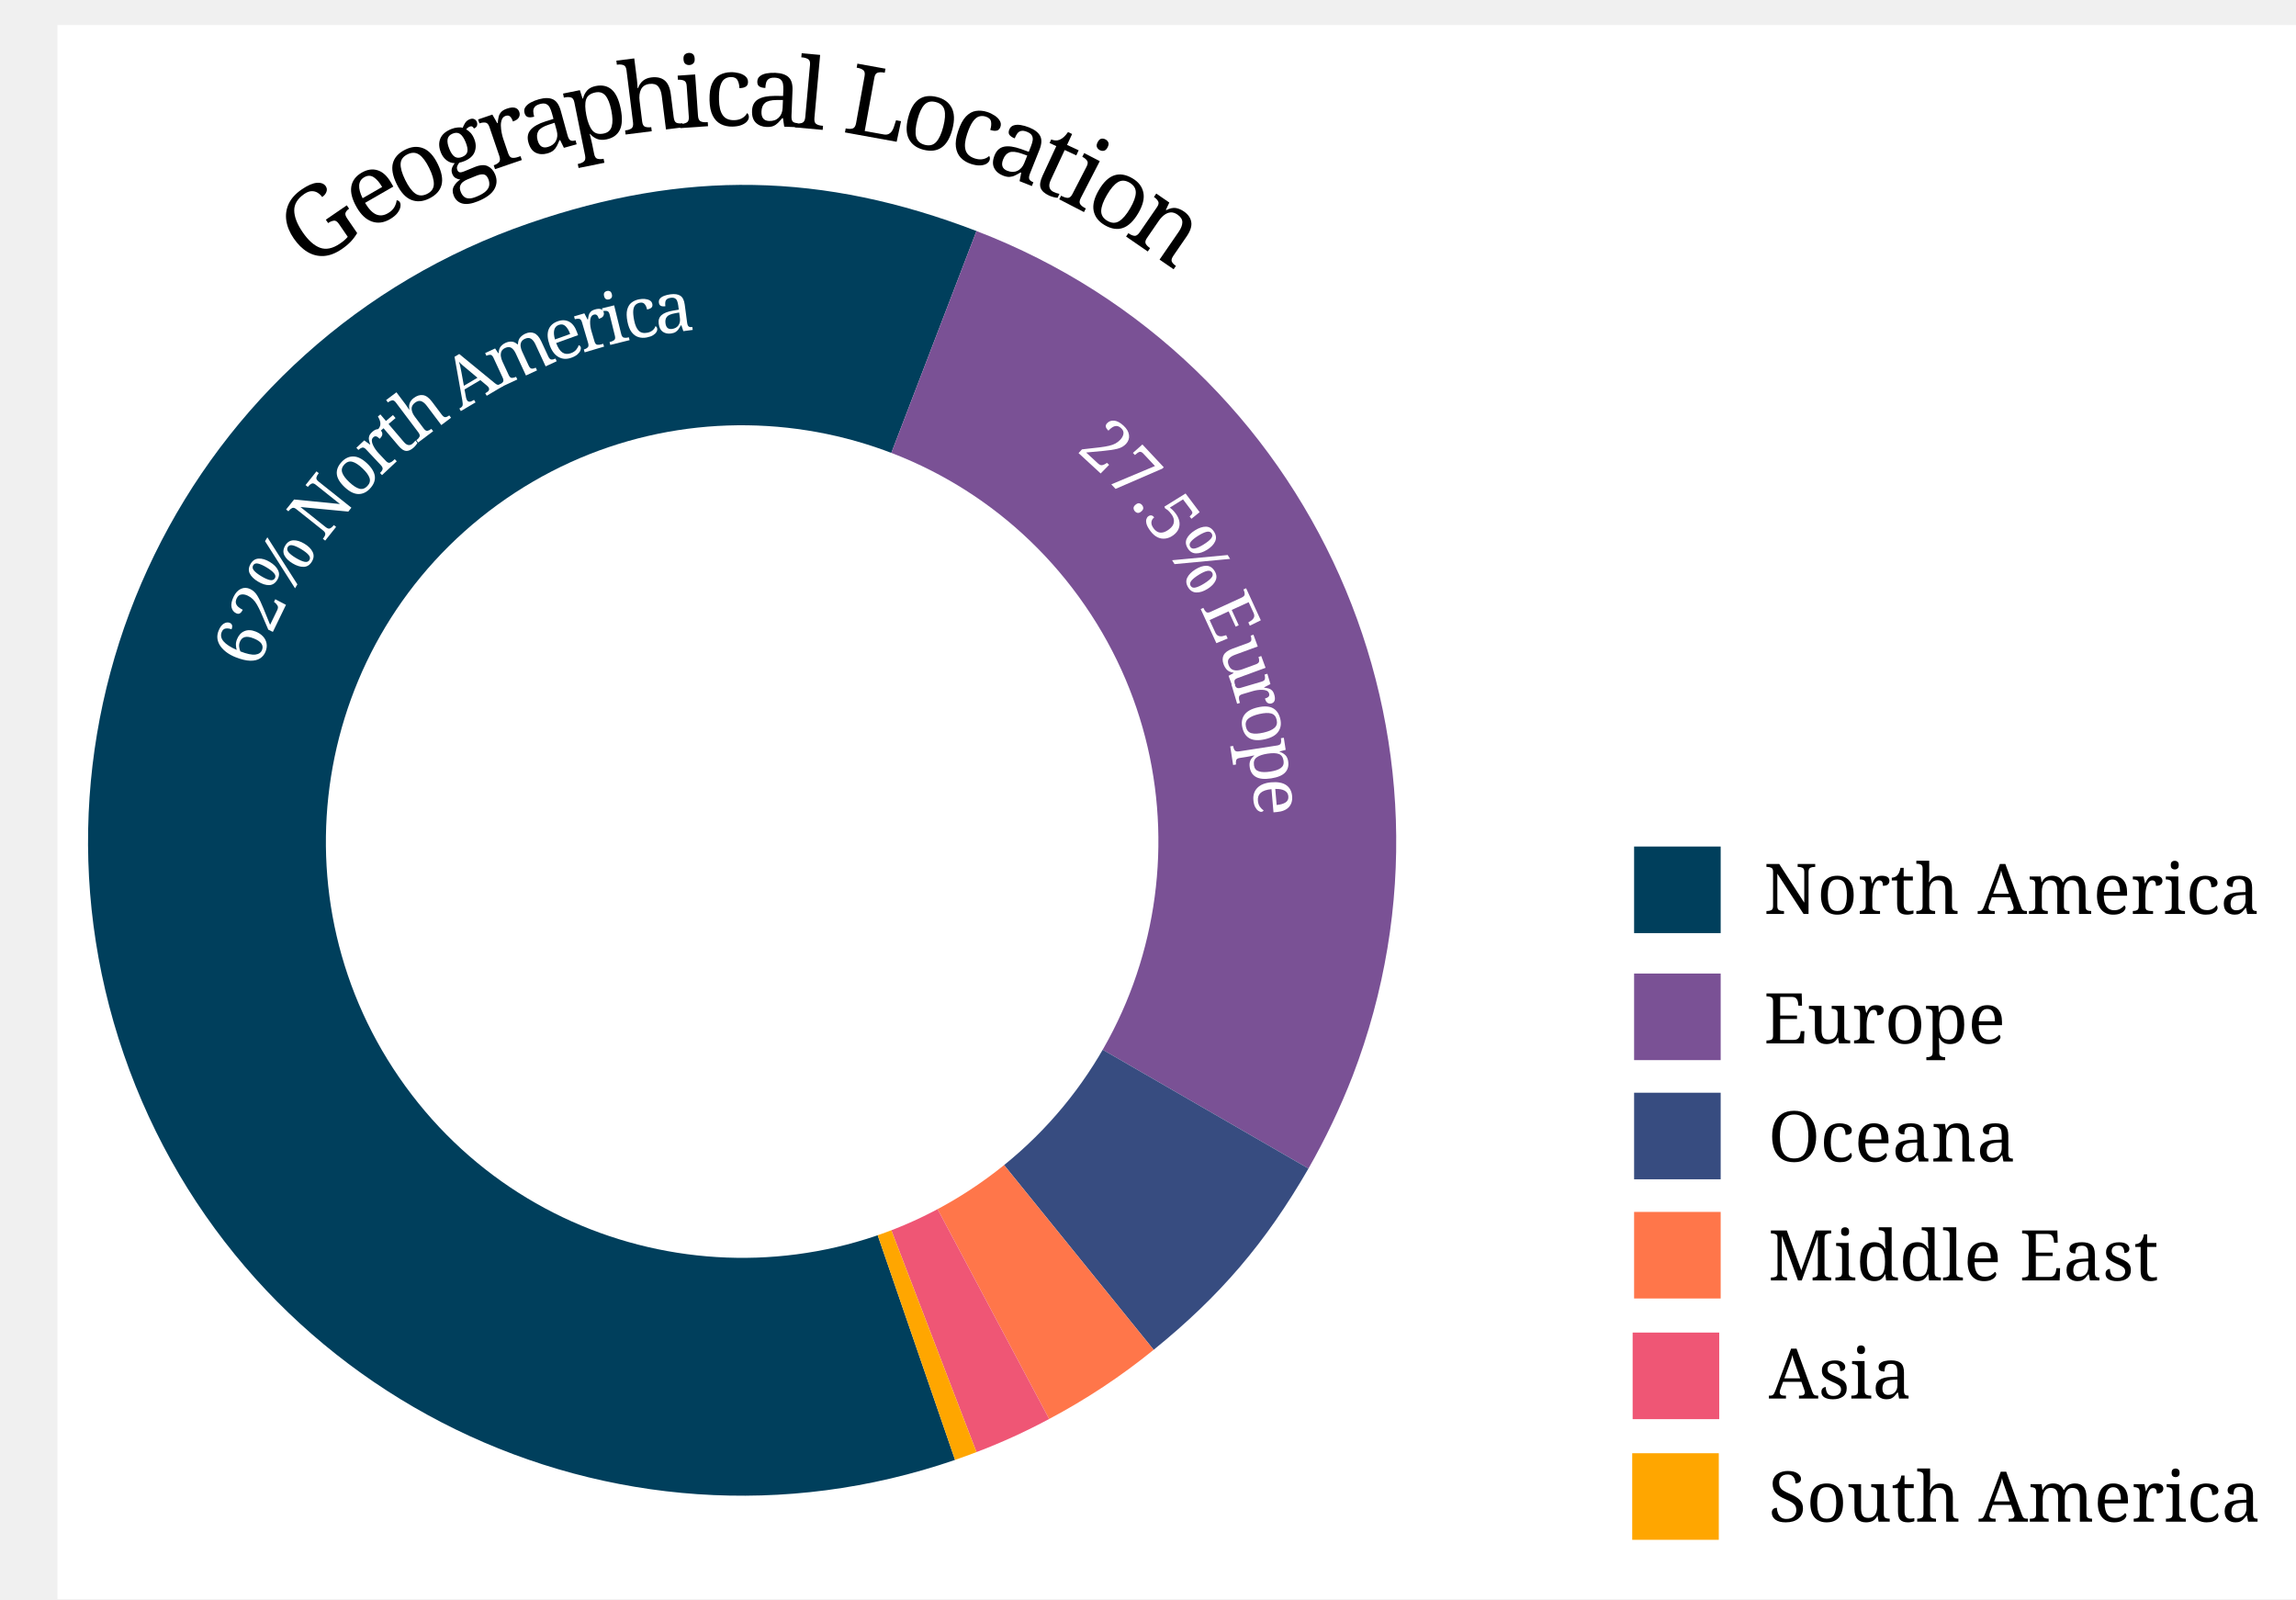
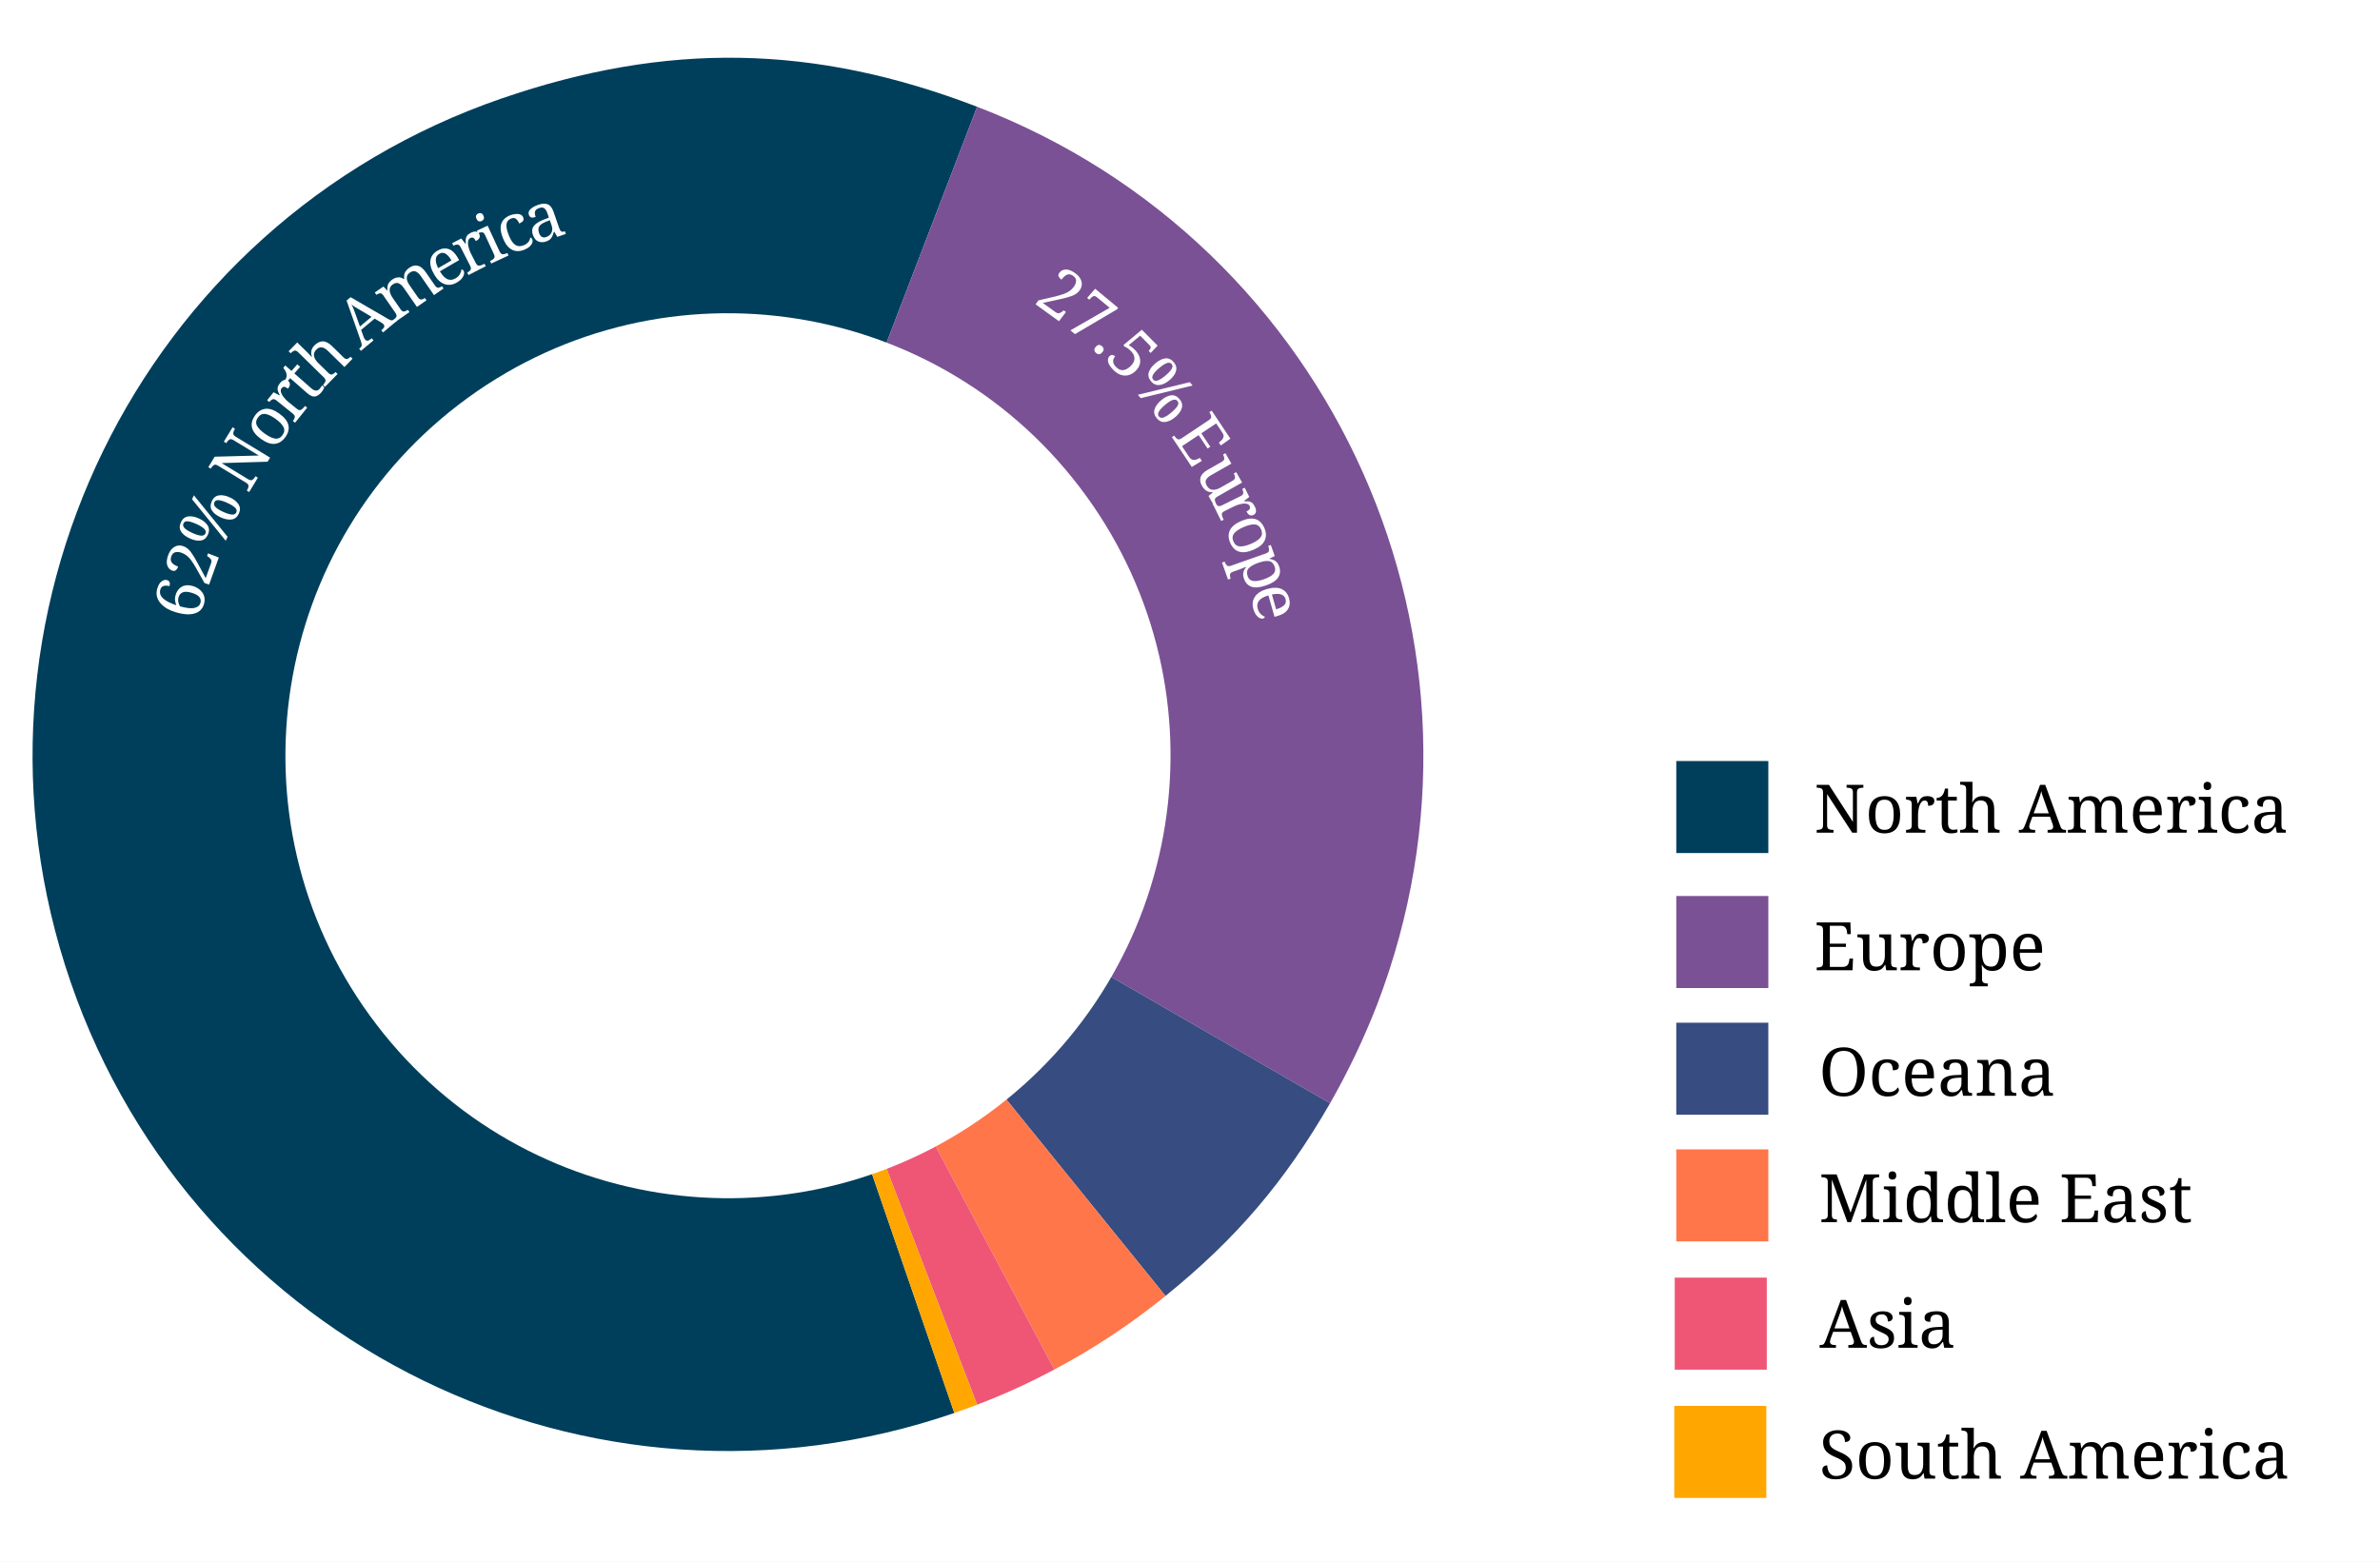
- <svg xmlns="http://www.w3.org/2000/svg" viewBox="0 0 656.418 457.163">
+ <svg xmlns="http://www.w3.org/2000/svg" viewBox="0 0 640 420">
  <defs>
-     <style>.cls-1{fill:none;}.cls-18,.cls-2{fill:#fff;}.cls-3{clip-path:url(#clip-path);}.cls-12,.cls-4{fill:#003f5c;}.cls-4,.cls-5,.cls-6,.cls-7,.cls-8,.cls-9{fill-rule:evenodd;}.cls-13,.cls-5{fill:#7a5195;}.cls-14,.cls-6{fill:#374c80;}.cls-15,.cls-7{fill:#ff764a;}.cls-16,.cls-8{fill:#ef5675;}.cls-17,.cls-9{fill:#ffa600;}.cls-10{font-size:28px;}.cls-10,.cls-11,.cls-18{font-family:Georgia;}.cls-11,.cls-18{font-size:20px;}</style>
+     <style>.cls-1{fill:none;}.cls-17,.cls-18,.cls-2{fill:#fff;}.cls-3{clip-path:url(#clip-path);}.cls-11,.cls-4{fill:#003f5c;}.cls-4,.cls-5,.cls-6,.cls-7,.cls-8,.cls-9{fill-rule:evenodd;}.cls-12,.cls-5{fill:#7a5195;}.cls-13,.cls-6{fill:#374c80;}.cls-14,.cls-7{fill:#ff764a;}.cls-15,.cls-8{fill:#ef5675;}.cls-16,.cls-9{fill:#ffa600;}.cls-10,.cls-18{font-size:18px;}.cls-10,.cls-17,.cls-18{font-family:Georgia;}.cls-17{font-size:20px;}</style>
    <clipPath id="clip-path">
-       <path class="cls-1" d="M55.227,354.608c62.977,86.681,184.299,105.896,270.98,42.919s105.896-184.299,42.919-270.98S184.827,20.651,98.146,83.629-7.75,267.928,55.227,354.608ZM308.45,170.631A119,119,0,1,1,142.23,144.305,119,119,0,0,1,308.45,170.631Z" />
+       <path class="cls-1" d="M38.809,317.283c62.977,86.681,184.299,105.896,270.98,42.919s105.896-184.299,42.919-270.98S168.409-16.674,81.728,46.303-24.168,230.602,38.809,317.283ZM292.032,133.306A119,119,0,1,1,125.812,106.98,119,119,0,0,1,292.032,133.306Z" />
    </clipPath>
  </defs>
  <g id="Layer_2" data-name="Layer 2">
    <g id="Geographical_Location" data-name="Geographical Location">
      <g id="background">
-         <rect class="cls-2" x="16.418" y="7.163" width="640" height="450" />
+         <rect class="cls-2" width="640" height="420" />
      </g>
      <g id="Chart">
        <g class="cls-3">
-           <path class="cls-4" d="M212.175,240.575,273.041,417.344C175.415,450.959,69.022,399.068,35.407,301.442S53.682,97.423,151.309,63.807c44.42-15.295,84.005-14.604,127.864,2.232Z" />
-           <path class="cls-5" d="M212.175,240.575,279.173,66.039c96.394,37.002,144.54,145.141,107.538,241.535a199.218,199.218,0,0,1-12.63,26.479Z" />
-           <path class="cls-6" d="M212.175,240.575l161.907,93.477c-12.235,21.192-25.236,36.413-44.253,51.813Z" />
-           <path class="cls-7" d="M212.175,240.575l117.654,145.29a183.74,183.74,0,0,1-29.884,19.78Z" />
-           <path class="cls-8" d="M212.175,240.575l87.77,165.07a174.558,174.558,0,0,1-20.771,9.466Z" />
-           <path class="cls-9" d="M212.175,240.575,279.173,415.112c-1.831.703-4.277,1.593-6.132,2.232Z" />
+           <path class="cls-4" d="M195.757,203.25,256.623,380.018C158.997,413.634,52.604,361.743,18.989,264.116S37.264,60.097,134.891,26.482c44.42-15.295,84.005-14.604,127.864,2.232Z" />
+           <path class="cls-5" d="M195.757,203.25,262.755,28.714c96.394,37.002,144.54,145.141,107.538,241.535a199.216,199.216,0,0,1-12.63,26.479Z" />
+           <path class="cls-6" d="M195.757,203.25l161.907,93.477C345.428,317.919,332.428,333.14,313.411,348.54Z" />
+           <path class="cls-7" d="M195.757,203.25,313.411,348.54a183.741,183.741,0,0,1-29.884,19.78Z" />
+           <path class="cls-8" d="M195.757,203.25l87.769,165.07a174.573,174.573,0,0,1-20.771,9.466Z" />
+           <path class="cls-9" d="M195.757,203.25l66.998,174.536c-1.831.703-4.277,1.593-6.132,2.232Z" />
        </g>
      </g>
-       <g id="Headline">
-         <text id="Headline-2" data-name="Headline" class="cls-10" transform="matrix(0.8251, -0.565, 0.565, 0.8251, 88.3125, 77.3086)">G</text>
-         <text class="cls-10" transform="translate(104.3327 66.4545) rotate(-29.9348)">e</text>
-         <text class="cls-10" transform="translate(115.3413 60.054) rotate(-26.1436)">o</text>
-         <text class="cls-10" transform="matrix(0.9256, -0.3786, 0.3786, 0.9256, 128.1392, 53.7562)">g</text>
-         <text class="cls-10" transform="translate(140.6576 48.6571) rotate(-18.8294)">r</text>
-         <text class="cls-10" transform="translate(150.824 45.1261) rotate(-15.421)">a</text>
-         <text class="cls-10" transform="translate(163.5948 41.5383) rotate(-11.4186)">p</text>
-         <text class="cls-10" transform="matrix(0.9922, -0.1244, 0.1244, 0.9922, 178.3665, 38.5152)">h</text>
-         <text class="cls-10" transform="translate(193.85 36.6688) rotate(-3.9314)">i</text>
-         <text class="cls-10" transform="matrix(0.9998, -0.021, 0.021, 0.9998, 201.4624, 36.0783)">c</text>
-         <text class="cls-10" transform="matrix(0.9992, 0.0398, -0.0398, 0.9992, 213.4346, 35.7842)">a</text>
-         <text class="cls-10" transform="translate(226.9189 36.3818) rotate(5.1781)">l</text>
-         <text class="cls-10" transform="translate(234.4786 37.0702) rotate(7.1213)"> </text>
-         <text class="cls-10" transform="translate(240.5274 37.6682) rotate(10.2464)">L</text>
-         <text class="cls-10" transform="matrix(0.9682, 0.2503, -0.2503, 0.9682, 256.2673, 40.5128)">o</text>
-         <text class="cls-10" transform="translate(270.1186 44.1069) rotate(18.1969)">c</text>
-         <text class="cls-10" transform="matrix(0.9287, 0.3707, -0.3707, 0.9287, 281.4798, 47.7928)">a</text>
-         <text class="cls-10" transform="translate(293.9369 52.812) rotate(24.9176)">t</text>
-         <text class="cls-10" transform="translate(302.2653 56.6867) rotate(27.2932)">i</text>
-         <text class="cls-10" transform="matrix(0.8628, 0.5056, -0.5056, 0.8628, 309.0156, 60.0463)">o</text>
-         <text class="cls-10" transform="translate(321.2973 67.1761) rotate(34.5445)">n</text>
-         <text />
-       </g>
      <g id="Legend">
-         <text class="cls-11" transform="translate(505.6013 434.9959)">South America</text>
-         <text class="cls-11" transform="translate(505.7249 399.809)">Asia</text>
-         <text class="cls-11" transform="translate(505.5279 366.0372)">Middle East</text>
-         <text class="cls-11" transform="translate(505.5279 332.0373)">Oceana</text>
-         <text class="cls-11" transform="translate(504.256 298.2718)">Europe</text>
-         <text class="cls-11" transform="translate(504.256 261.2718)">North America</text>
-         <rect id="Swatch_1" data-name="Swatch 1" class="cls-12" x="467.185" y="242" width="24.751" height="24.751" transform="translate(733.9358 -225.1854) rotate(90)" />
-         <rect id="Swatch_2" data-name="Swatch 2" class="cls-13" x="467.185" y="278.306" width="24.751" height="24.751" transform="translate(770.2419 -188.8793) rotate(90)" />
-         <rect id="Swatch_3" data-name="Swatch 3" class="cls-14" x="467.185" y="312.377" width="24.751" height="24.751" transform="translate(804.3134 -154.8078) rotate(90)" />
-         <rect id="Swatch_4" data-name="Swatch 4" class="cls-15" x="467.185" y="346.449" width="24.751" height="24.751" transform="translate(838.3848 -120.7364) rotate(90)" />
-         <rect id="Swatch_5" data-name="Swatch 5" class="cls-16" x="466.769" y="380.942" width="24.751" height="24.751" transform="translate(872.4618 -85.8274) rotate(90)" />
-         <rect id="Swatch_6" data-name="Swatch 6" class="cls-17" x="466.646" y="415.435" width="24.751" height="24.751" transform="translate(906.831 -51.2108) rotate(90)" />
+         <text class="cls-10" transform="translate(489.1833 397.6705)">South America</text>
+         <text class="cls-10" transform="translate(489.307 362.4836)">Asia</text>
+         <text class="cls-10" transform="translate(489.11 328.7118)">Middle East</text>
+         <text class="cls-10" transform="translate(489.11 294.7118)">Oceana</text>
+         <text class="cls-10" transform="translate(487.838 260.9464)">Europe</text>
+         <text class="cls-10" transform="translate(487.838 223.9464)">North America</text>
+         <rect id="Swatch_1" data-name="Swatch 1" class="cls-11" x="450.767" y="204.674" width="24.751" height="24.751" transform="translate(680.1925 -246.0928) rotate(90)" />
+         <rect id="Swatch_2" data-name="Swatch 2" class="cls-12" x="450.767" y="240.981" width="24.751" height="24.751" transform="translate(716.4985 -209.7868) rotate(90)" />
+         <rect id="Swatch_3" data-name="Swatch 3" class="cls-13" x="450.767" y="275.052" width="24.751" height="24.751" transform="translate(750.57 -175.7153) rotate(90)" />
+         <rect id="Swatch_4" data-name="Swatch 4" class="cls-14" x="450.767" y="309.123" width="24.751" height="24.751" transform="translate(784.6415 -141.6438) rotate(90)" />
+         <rect id="Swatch_5" data-name="Swatch 5" class="cls-15" x="450.351" y="343.616" width="24.751" height="24.751" transform="translate(818.7184 -106.7349) rotate(90)" />
+         <rect id="Swatch_6" data-name="Swatch 6" class="cls-16" x="450.228" y="378.109" width="24.751" height="24.751" transform="translate(853.0876 -72.1183) rotate(90)" />
      </g>
      <g id="Inner_Labels" data-name="Inner Labels">
-         <text class="cls-18" transform="translate(56.7602 219.2269) rotate(96.8721)"> </text>
-         <text class="cls-18" transform="matrix(-0.0881, 0.9961, -0.9961, -0.0881, 56.1659, 224.1888)"> </text>
-         <text class="cls-18" transform="translate(55.7309 229.1336) rotate(93.2532)"> </text>
-         <text class="cls-18" transform="matrix(-0.0255, 0.9997, -0.9997, -0.0255, 55.4516, 234.0907)"> </text>
-         <text class="cls-18" transform="matrix(0.0162, 0.9999, -0.9999, 0.0162, 55.3026, 239.1991)"> </text>
-         <text class="cls-18" transform="translate(55.3564 244.0077) rotate(87.9026)"> </text>
-         <text class="cls-18" transform="translate(55.5409 248.9881) rotate(86.1014)"> </text>
-         <text class="cls-18" transform="translate(55.8798 253.9305) rotate(84.3028)"> </text>
-         <text class="cls-18" transform="matrix(0.1308, 0.9914, -0.9914, 0.1308, 56.3778, 258.8905)"> </text>
-         <text class="cls-18" transform="matrix(0.1623, 0.9867, -0.9867, 0.1623, 57.0326, 263.8387)"> </text>
-         <text class="cls-18" transform="translate(57.8402 268.7371) rotate(78.8392)"> </text>
-         <text class="cls-18" transform="translate(58.8114 273.6434) rotate(77.0017)"> </text>
-         <text class="cls-18" transform="matrix(0.256, 0.9667, -0.9667, 0.256, 59.9345, 278.495)"> </text>
-         <text class="cls-18" transform="matrix(0.2866, 0.958, -0.958, 0.2866, 61.2055, 283.2899)"> </text>
-         <text class="cls-18" transform="translate(62.642 288.0789) rotate(71.5036)"> </text>
-         <text class="cls-18" transform="translate(64.2152 292.7772) rotate(69.6802)"> </text>
-         <text class="cls-18" transform="translate(65.9535 297.4627) rotate(67.8422)"> </text>
-         <text class="cls-18" transform="matrix(0.4064, 0.9137, -0.9137, 0.4064, 67.8246, 302.0516)"> </text>
-         <text class="cls-18" transform="matrix(0.4355, 0.9002, -0.9002, 0.4355, 69.8598, 306.62)"> </text>
-         <text class="cls-18" transform="translate(72.0214 311.0838) rotate(62.3672)"> </text>
-         <text class="cls-18" transform="matrix(0.4917, 0.8707, -0.8707, 0.4917, 74.3329, 315.495)"> </text>
-         <text class="cls-18" transform="translate(76.7792 319.8221) rotate(58.7275)"> </text>
-         <text class="cls-18" transform="translate(79.3734 324.0877) rotate(56.9045)"> </text>
-         <text class="cls-18" transform="translate(82.0819 328.2391) rotate(55.0977)"> </text>
-         <text class="cls-18" transform="matrix(0.5979, 0.8016, -0.8016, 0.5979, 84.933, 332.3211)"> </text>
-         <text class="cls-18" transform="translate(87.9101 336.3084) rotate(51.4732)"> </text>
-         <text class="cls-18" transform="matrix(0.6472, 0.7623, -0.7623, 0.6472, 91.0087, 340.1971)"> </text>
-         <text class="cls-18" transform="matrix(0.6709, 0.7415, -0.7415, 0.6709, 94.227, 343.9852)"> </text>
-         <text class="cls-18" transform="matrix(0.6939, 0.72, -0.72, 0.6939, 97.5624, 347.6668)"> </text>
-         <text class="cls-18" transform="translate(101.0316 351.2635) rotate(44.242)"> </text>
-         <text class="cls-18" transform="translate(104.5927 354.7274) rotate(42.4379)"> </text>
-         <text class="cls-18" transform="translate(108.2621 358.0789) rotate(40.6333)"> </text>
-         <text class="cls-18" transform="translate(112.0365 361.3153) rotate(38.8257)"> </text>
-         <text class="cls-18" transform="translate(115.914 364.4325) rotate(37.0163)"> </text>
-         <text class="cls-18" transform="translate(119.8915 367.4295) rotate(35.2032)"> </text>
-         <text class="cls-18" transform="translate(92.8661 326.2274) rotate(-124.7843)"> </text>
-         <text class="cls-18" transform="matrix(-0.5448, -0.8386, 0.8386, -0.5448, 90.2616, 322.4852)"> </text>
-         <text class="cls-18" transform="matrix(-0.5185, -0.8551, 0.8551, -0.5185, 87.7719, 318.66)"> </text>
-         <text class="cls-18" transform="translate(85.3988 314.7537) rotate(-119.4446)"> </text>
-         <text class="cls-18" transform="translate(83.1581 310.7928) rotate(-117.6653)"> </text>
-         <text class="cls-18" transform="translate(81.0375 306.7577) rotate(-115.8798)"> </text>
-         <text class="cls-18" transform="matrix(-0.4081, -0.9129, 0.9129, -0.4081, 79.0395, 302.6493)"> </text>
-         <text class="cls-18" transform="matrix(-0.3795, -0.9252, 0.9252, -0.3795, 77.1781, 298.494)"> </text>
-         <text class="cls-18" transform="matrix(-0.3503, -0.9366, 0.9366, -0.3503, 75.4418, 294.2733)"> </text>
-         <text class="cls-18" transform="translate(73.8349 289.9852) rotate(-108.7069)"> </text>
-         <text class="cls-18" transform="translate(72.3666 285.6629) rotate(-106.9109)"> </text>
-         <text class="cls-18" transform="matrix(-0.2608, -0.9654, 0.9654, -0.2608, 71.0375, 281.3075)"> </text>
-         <text class="cls-18" transform="matrix(-0.2304, -0.9731, 0.9731, -0.2304, 69.8412, 276.8963)"> </text>
-         <text class="cls-18" transform="translate(68.7865 272.4559) rotate(-101.5308)"> </text>
-         <text class="cls-18" transform="translate(67.8715 267.993) rotate(-99.7454)"> </text>
-         <text class="cls-18" transform="matrix(-0.1386, -0.9903, 0.9903, -0.1386, 67.0971, 263.5077)"> </text>
-         <text class="cls-18" transform="matrix(-0.1077, -0.9942, 0.9942, -0.1077, 66.4589, 258.9774)"> </text>
-         <text class="cls-18" transform="translate(65.9623 254.4325) rotate(-94.4075)"> </text>
-         <text class="cls-18" transform="matrix(-0.0463, -0.9989, 0.9989, -0.0463, 65.6098, 249.9022)"> </text>
-         <text class="cls-18" transform="translate(65.3949 245.3299) rotate(-90.9286)"> </text>
-         <text class="cls-18" transform="matrix(0.0162, -0.9999, 0.9999, 0.0162, 65.3149, 240.7718)"> </text>
-         <text class="cls-18" transform="translate(65.3822 236.1908) rotate(-87.3926)"> </text>
-         <text class="cls-18" transform="matrix(0.0763, -0.9971, 0.9971, 0.0763, 65.5868, 231.6219)"> </text>
-         <text class="cls-18" transform="matrix(0.1069, -0.9943, 0.9943, 0.1069, 65.9286, 227.0902)"> </text>
-         <text class="cls-18" transform="matrix(0.1378, -0.9905, 0.9905, 0.1378, 66.4145, 222.5394)"> </text>
-         <text class="cls-18" transform="translate(67.0375 218.0311) rotate(-80.2993)"> </text>
-         <text class="cls-18" transform="translate(67.8056 213.5111) rotate(-78.5026)"> </text>
-         <text class="cls-18" transform="translate(68.7055 209.0667) rotate(-76.7218)"> </text>
-         <text class="cls-18" transform="matrix(0.2601, -0.9656, 0.9656, 0.2601, 69.7519, 204.6151)"> </text>
-         <text class="cls-18" transform="translate(70.932 200.2171) rotate(-73.1336)"> </text>
-         <text class="cls-18" transform="translate(72.2533 195.847) rotate(-71.3375)"> </text>
-         <text class="cls-18" transform="translate(73.5678 191.6566) rotate(-68.3476)">6</text>
-         <text class="cls-18" transform="matrix(0.4358, -0.9, 0.9, 0.4358, 77.4823, 181.7362)">2</text>
-         <text class="cls-18" transform="matrix(0.5141, -0.8577, 0.8577, 0.5141, 81.933, 172.2098)">%</text>
-         <text class="cls-18" transform="translate(90.1903 158.7767) rotate(-55.1621)"> </text>
-         <text class="cls-18" transform="translate(92.4897 155.1454) rotate(-51.4525)">N</text>
-         <text class="cls-18" transform="matrix(0.6864, -0.7272, 0.7272, 0.6864, 101.6723, 143.7279)">o</text>
-         <text class="cls-18" transform="translate(108.7397 136.2747) rotate(-43.1748)">r</text>
-         <text class="cls-18" transform="translate(114.4159 130.9569) rotate(-40.4085)">t</text>
-         <text class="cls-18" transform="matrix(0.7987, -0.6017, 0.6017, 0.7987, 119.2558, 126.7249)">h</text>
-         <text class="cls-18" transform="translate(128.2411 120.0536) rotate(-33.9671)"> </text>
-         <text class="cls-18" transform="translate(131.7602 117.5135) rotate(-30.6027)">A</text>
-         <text class="cls-18" transform="translate(142.5155 110.9808) rotate(-24.8642)">m</text>
-         <text class="cls-18" transform="translate(157.9052 104.0072) rotate(-19.7902)">e</text>
-         <text class="cls-18" transform="translate(166.5258 100.912) rotate(-16.4775)">r</text>
-         <text class="cls-18" transform="translate(174.0351 98.7098) rotate(-13.8592)">i</text>
-         <text class="cls-18" transform="translate(179.328 97.3538) rotate(-11.0826)">c</text>
-         <text class="cls-18" transform="translate(187.727 95.6766) rotate(-7.5379)">a</text>
-         <text class="cls-18" transform="translate(197.3056 94.4627) rotate(-4.8038)"> </text>
-         <text class="cls-18" transform="translate(201.8554 94.0765) rotate(-3.0377)"> </text>
-         <text class="cls-18" transform="translate(206.4159 93.8304) rotate(-1.2814)"> </text>
-         <text class="cls-18" transform="matrix(0.9999, 0.0162, -0.0162, 0.9999, 210.9413, 93.7039)"> </text>
-         <text class="cls-18" transform="translate(215.5634 93.7581) rotate(2.222)"> </text>
-         <text class="cls-18" transform="translate(220.1396 93.932) rotate(3.9888)"> </text>
-         <text class="cls-18" transform="translate(224.6806 94.2435) rotate(5.7541)"> </text>
-         <text class="cls-18" transform="translate(229.2108 94.6956) rotate(7.5267)"> </text>
-         <text class="cls-18" transform="translate(233.7567 95.2933) rotate(9.3177)"> </text>
-         <text class="cls-18" transform="translate(238.2597 96.0277) rotate(11.1044)"> </text>
-         <text class="cls-18" transform="matrix(0.9748, 0.2232, -0.2232, 0.9748, 242.7411, 96.9032)"> </text>
-         <text class="cls-18" transform="translate(247.1757 97.9139) rotate(14.6853)"> </text>
-         <text class="cls-18" transform="translate(251.5868 99.0658) rotate(16.4776)"> </text>
-         <text class="cls-18" transform="matrix(0.9496, 0.3136, -0.3136, 0.9496, 255.9687, 100.3578)"> </text>
-         <text class="cls-18" transform="translate(260.2939 101.7811) rotate(20.0659)"> </text>
-         <text class="cls-18" transform="translate(264.5858 103.3451) rotate(21.8612)"> </text>
-         <text class="cls-18" transform="translate(268.8153 105.037) rotate(23.6504)"> </text>
-         <text class="cls-18" transform="translate(273.0038 106.868) rotate(25.4431)"> </text>
-         <text class="cls-18" transform="translate(277.1249 108.8241) rotate(27.2304)"> </text>
-         <text class="cls-18" transform="translate(281.1747 110.9027) rotate(29.0112)"> </text>
-         <text class="cls-18" transform="matrix(0.859, 0.512, -0.512, 0.859, 285.1747, 113.117)"> </text>
-         <text class="cls-18" transform="matrix(0.8427, 0.5385, -0.5385, 0.8427, 289.0995, 115.451)"> </text>
-         <text class="cls-18" transform="translate(292.9442 117.9032) rotate(34.3543)"> </text>
-         <text class="cls-18" transform="translate(296.706 120.4701) rotate(36.1266)"> </text>
-         <text class="cls-18" transform="matrix(0.789, 0.6144, -0.6144, 0.789, 300.4071, 123.1663)"> </text>
-         <text class="cls-18" transform="translate(304.0185 125.9735) rotate(39.6816)"> </text>
-         <text class="cls-18" transform="translate(307.456 128.703) rotate(42.6302)">2</text>
-         <text class="cls-18" transform="translate(315.3144 135.8958) rotate(46.8361)">7</text>
-         <text class="cls-18" transform="matrix(0.6432, 0.7657, -0.7657, 0.6432, 322.9247, 144.118)">.</text>
-         <text class="cls-18" transform="translate(326.162 147.8304) rotate(53.0157)">5</text>
-         <text class="cls-18" transform="matrix(0.5284, 0.849, -0.849, 0.5284, 332.6151, 156.1576)">%</text>
-         <text class="cls-18" transform="translate(340.8085 169.6571) rotate(62.0198)"> </text>
-         <text class="cls-18" transform="matrix(0.4173, 0.9087, -0.9087, 0.4173, 342.9608, 173.4266)">E</text>
-         <text class="cls-18" transform="translate(348.1288 184.6888) rotate(69.89)">u</text>
-         <text class="cls-18" transform="translate(351.8691 195.0077) rotate(73.5556)">r</text>
-         <text class="cls-18" transform="translate(354.0956 202.3519) rotate(77.08)">o</text>
-         <text class="cls-18" transform="translate(356.4052 212.2796) rotate(81.2)">p</text>
-         <text class="cls-18" transform="translate(358.0556 223.0037) rotate(85.0825)">e</text>
-         <text class="cls-18" transform="translate(358.8026 232.2523) rotate(87.7328)"> </text>
-         <text class="cls-18" transform="matrix(0.0162, 0.9999, -0.9999, 0.0162, 358.9706, 236.867)"> </text>
-         <text class="cls-18" transform="translate(359.0331 241.3988) rotate(91.2359)"> </text>
-         <text class="cls-18" transform="translate(358.9384 245.9637) rotate(92.9922)"> </text>
-         <text class="cls-18" transform="translate(358.703 250.5252) rotate(94.7587)"> </text>
-         <text class="cls-18" transform="translate(358.329 255.078) rotate(96.5335)"> </text>
-         <text class="cls-18" transform="translate(357.8163 259.5897) rotate(98.3043)"> </text>
-         <text class="cls-18" transform="translate(357.1601 264.117) rotate(100.0942)"> </text>
-         <text class="cls-18" transform="translate(356.3661 268.5985) rotate(101.8785)"> </text>
-         <text class="cls-18" transform="translate(355.4316 273.0623) rotate(103.6693)"> </text>
-         <text class="cls-18" transform="translate(354.3564 277.5008) rotate(105.4654)"> </text>
-         <text class="cls-18" transform="matrix(-0.2968, 0.9549, -0.9549, -0.2968, 353.1396, 281.9159)"> </text>
-         <text class="cls-18" transform="translate(351.7899 286.2733) rotate(109.0607)"> </text>
-         <text class="cls-18" transform="translate(350.3085 290.5711) rotate(110.8486)"> </text>
-         <text class="cls-18" transform="matrix(-0.385, 0.9229, -0.9229, -0.385, 348.6884, 294.8368)"> </text>
-         <text class="cls-18" transform="translate(346.9286 299.0633) rotate(114.4379)"> </text>
-         <text class="cls-18" transform="matrix(-0.4418, 0.8971, -0.8971, -0.4418, 345.0556, 303.1971)"> </text>
-         <text class="cls-18" transform="translate(343.0331 307.3133) rotate(118.0128)"> </text>
-         <text class="cls-18" transform="translate(340.9013 311.3309) rotate(119.7915)"> </text>
+         <text class="cls-17" transform="translate(40.3422 181.9015) rotate(96.8721)"> </text>
+         <text class="cls-17" transform="matrix(-0.0881, 0.9961, -0.9961, -0.0881, 39.748, 186.8634)"> </text>
+         <text class="cls-17" transform="translate(39.3129 191.8082) rotate(93.2532)"> </text>
+         <text class="cls-17" transform="matrix(-0.0255, 0.9997, -0.9997, -0.0255, 39.0336, 196.7652)"> </text>
+         <text class="cls-17" transform="matrix(0.0162, 0.9999, -0.9999, 0.0162, 38.8847, 201.8736)"> </text>
+         <text class="cls-17" transform="translate(38.9384 206.6822) rotate(87.9026)"> </text>
+         <text class="cls-17" transform="translate(39.123 211.6627) rotate(86.1014)"> </text>
+         <text class="cls-17" transform="translate(39.4618 216.6051) rotate(84.3028)"> </text>
+         <text class="cls-17" transform="matrix(0.1308, 0.9914, -0.9914, 0.1308, 39.9599, 221.5651)"> </text>
+         <text class="cls-17" transform="matrix(0.1623, 0.9867, -0.9867, 0.1623, 40.6147, 226.5133)"> </text>
+         <text class="cls-17" transform="translate(41.4223 231.4117) rotate(78.8392)"> </text>
+         <text class="cls-17" transform="translate(42.3935 236.318) rotate(77.0017)"> </text>
+         <text class="cls-17" transform="matrix(0.256, 0.9667, -0.9667, 0.256, 43.5165, 241.1695)"> </text>
+         <text class="cls-17" transform="matrix(0.2866, 0.958, -0.958, 0.2866, 44.7875, 245.9645)"> </text>
+         <text class="cls-17" transform="translate(46.2241 250.7535) rotate(71.5036)"> </text>
+         <text class="cls-17" transform="translate(47.7973 255.4518) rotate(69.6802)"> </text>
+         <text class="cls-17" transform="translate(49.5356 260.1373) rotate(67.8422)"> </text>
+         <text class="cls-17" transform="matrix(0.4064, 0.9137, -0.9137, 0.4064, 51.4067, 264.7262)"> </text>
+         <text class="cls-17" transform="matrix(0.4355, 0.9002, -0.9002, 0.4355, 53.4418, 269.2945)"> </text>
+         <text class="cls-17" transform="translate(55.6034 273.7584) rotate(62.3672)"> </text>
+         <text class="cls-17" transform="matrix(0.4917, 0.8707, -0.8707, 0.4917, 57.915, 278.1695)"> </text>
+         <text class="cls-17" transform="translate(60.3613 282.4967) rotate(58.7275)"> </text>
+         <text class="cls-17" transform="translate(62.9555 286.7623) rotate(56.9045)"> </text>
+         <text class="cls-17" transform="translate(65.664 290.9137) rotate(55.0977)"> </text>
+         <text class="cls-17" transform="matrix(0.5979, 0.8016, -0.8016, 0.5979, 68.5151, 294.9957)"> </text>
+         <text class="cls-17" transform="translate(71.4921 298.983) rotate(51.4732)"> </text>
+         <text class="cls-17" transform="matrix(0.6472, 0.7623, -0.7623, 0.6472, 74.5908, 302.8717)"> </text>
+         <text class="cls-17" transform="matrix(0.6709, 0.7415, -0.7415, 0.6709, 77.809, 306.6598)"> </text>
+         <text class="cls-17" transform="matrix(0.6939, 0.72, -0.72, 0.6939, 81.1445, 310.3414)"> </text>
+         <text class="cls-17" transform="translate(84.6137 313.9381) rotate(44.242)"> </text>
+         <text class="cls-17" transform="translate(88.1747 317.402) rotate(42.4379)"> </text>
+         <text class="cls-17" transform="translate(91.8442 320.7535) rotate(40.6333)"> </text>
+         <text class="cls-17" transform="translate(95.6186 323.9899) rotate(38.8257)"> </text>
+         <text class="cls-17" transform="translate(99.496 327.107) rotate(37.0163)"> </text>
+         <text class="cls-17" transform="translate(103.4736 330.1041) rotate(35.2032)"> </text>
+         <text class="cls-18" transform="translate(76.4389 288.8824) rotate(-124.8702)"> </text>
+         <text class="cls-18" transform="translate(74.0829 285.5074) rotate(-123.2675)"> </text>
+         <text class="cls-18" transform="translate(71.8202 282.0651) rotate(-121.6613)"> </text>
+         <text class="cls-18" transform="matrix(-0.5009, -0.8655, 0.8655, -0.5009, 69.6669, 278.5777)"> </text>
+         <text class="cls-18" transform="translate(67.5947 275.0026) rotate(-118.447)"> </text>
+         <text class="cls-18" transform="matrix(-0.4515, -0.8923, 0.8923, -0.4515, 65.6332, 271.3912)"> </text>
+         <text class="cls-18" transform="matrix(-0.4262, -0.9046, 0.9046, -0.4262, 63.7714, 267.7184)"> </text>
+         <text class="cls-18" transform="matrix(-0.4005, -0.9163, 0.9163, -0.4005, 62.0102, 263.9879)"> </text>
+         <text class="cls-18" transform="translate(60.3622 260.2242) rotate(-111.9932)"> </text>
+         <text class="cls-18" transform="translate(58.8173 256.4078) rotate(-110.3746)"> </text>
+         <text class="cls-18" transform="translate(57.3774 252.5377) rotate(-108.7513)"> </text>
+         <text class="cls-18" transform="translate(56.0517 248.6451) rotate(-107.1332)"> </text>
+         <text class="cls-18" transform="matrix(-0.2676, -0.9635, 0.9635, -0.2676, 54.8408, 244.7291)"> </text>
+         <text class="cls-18" transform="translate(53.7304 240.7389) rotate(-103.8923)"> </text>
+         <text class="cls-18" transform="translate(52.7426 236.7604) rotate(-102.2821)"> </text>
+         <text class="cls-18" transform="translate(51.8637 232.7379) rotate(-100.6666)"> </text>
+         <text class="cls-18" transform="translate(51.1005 228.7037) rotate(-99.0589)"> </text>
+         <text class="cls-18" transform="translate(50.4477 224.6295) rotate(-97.4477)"> </text>
+         <text class="cls-18" transform="translate(49.9111 220.5475) rotate(-95.8441)"> </text>
+         <text class="cls-18" transform="translate(49.4892 216.4586) rotate(-94.249)"> </text>
+         <text class="cls-18" transform="matrix(-0.0463, -0.9989, 0.9989, -0.0463, 49.1806, 212.3365)"> </text>
+         <text class="cls-18" transform="translate(48.9863 208.2106) rotate(-91.0662)"> </text>
+         <text class="cls-18" transform="matrix(0.0162, -0.9999, 0.9999, 0.0162, 48.8896, 204.1544)"> </text>
+         <text class="cls-18" transform="translate(48.9399 199.9786) rotate(-87.9141)"> </text>
+         <text class="cls-18" transform="matrix(0.064, -0.9979, 0.9979, 0.064, 49.0868, 195.8668)"> </text>
+         <text class="cls-18" transform="matrix(0.0918, -0.9958, 0.9958, 0.0918, 49.3471, 191.756)"> </text>
+         <text class="cls-18" transform="matrix(0.1197, -0.9928, 0.9928, 0.1197, 49.7226, 187.6476)"> </text>
+         <text class="cls-18" transform="translate(50.2143 183.5445) rotate(-81.5154)"> </text>
+         <text class="cls-18" transform="translate(50.8178 179.4762) rotate(-79.9059)"> </text>
+         <text class="cls-18" transform="translate(51.5322 175.4444) rotate(-78.3008)"> </text>
+         <text class="cls-18" transform="translate(52.3676 171.3951) rotate(-76.6775)"> </text>
+         <text class="cls-18" transform="translate(53.2075 167.5128) rotate(-73.9783)">6</text>
+         <text class="cls-18" transform="matrix(0.3388, -0.9409, 0.9409, 0.3388, 55.8442, 158.2701)">2</text>
+         <text class="cls-18" transform="translate(58.9501 149.2945) rotate(-65.5729)">%</text>
+         <text class="cls-18" transform="translate(64.9521 136.4283) rotate(-62.0415)"> </text>
+         <text class="cls-18" transform="matrix(0.5199, -0.8542, 0.8542, 0.5199, 66.643, 132.9176)">N</text>
+         <text class="cls-18" transform="translate(73.5483 121.6778) rotate(-54.3351)">o</text>
+         <text class="cls-18" transform="matrix(0.6268, -0.7792, 0.7792, 0.6268, 78.9716, 114.1554)">r</text>
+         <text class="cls-18" transform="translate(83.3803 108.6832) rotate(-48.6833)">t</text>
+         <text class="cls-18" transform="translate(87.1601 104.2804) rotate(-45.6084)">h</text>
+         <text class="cls-18" transform="translate(94.2621 97.1163) rotate(-42.8863)"> </text>
+         <text class="cls-18" transform="matrix(0.7676, -0.641, 0.641, 0.7676, 97.0658, 94.358)">A</text>
+         <text class="cls-18" transform="translate(105.7109 86.9864) rotate(-34.7197)">m</text>
+         <text class="cls-18" transform="translate(118.287 78.4127) rotate(-30.181)">e</text>
+         <text class="cls-18" transform="translate(125.4614 74.2486) rotate(-27.1978)">r</text>
+         <text class="cls-18" transform="translate(131.7221 71.0475) rotate(-24.8537)">i</text>
+         <text class="cls-18" transform="translate(136.1913 68.9352) rotate(-22.3448)">c</text>
+         <text class="cls-18" transform="translate(143.3134 65.9791) rotate(-19.1384)">a</text>
+         <text class="cls-18" transform="translate(151.5771 63.1583) rotate(-16.6332)"> </text>
+         <text class="cls-18" transform="translate(155.5068 61.9811) rotate(-15.0199)"> </text>
+         <text class="cls-18" transform="matrix(0.9728, -0.2318, 0.2318, 0.9728, 159.4828, 60.9108)"> </text>
+         <text class="cls-18" transform="translate(163.5033 59.9493) rotate(-11.7777)"> </text>
+         <text class="cls-18" transform="translate(167.5385 59.1056) rotate(-10.1613)"> </text>
+         <text class="cls-18" transform="translate(171.5854 58.3766) rotate(-8.5519)"> </text>
+         <text class="cls-18" transform="translate(175.6425 57.7628) rotate(-6.9511)"> </text>
+         <text class="cls-18" transform="translate(179.7363 57.2613) rotate(-5.3469)"> </text>
+         <text class="cls-18" transform="translate(183.8359 56.8746) rotate(-3.751)"> </text>
+         <text class="cls-18" transform="translate(187.9389 56.6027) rotate(-2.1653)"> </text>
+         <text class="cls-18" transform="translate(192.1049 56.4562) rotate(-0.9286)"> </text>
+         <text class="cls-18" transform="matrix(0.9998, 0.0174, -0.0174, 0.9998, 196.1987, 56.3985)"> </text>
+         <text class="cls-18" transform="translate(200.2988 56.4669) rotate(2.5733)"> </text>
+         <text class="cls-18" transform="matrix(0.9974, 0.0727, -0.0727, 0.9974, 204.4306, 56.6495)"> </text>
+         <text class="cls-18" transform="matrix(0.9949, 0.1004, -0.1004, 0.9949, 208.5312, 56.9449)"> </text>
+         <text class="cls-18" transform="translate(212.6288 57.3556) rotate(7.3685)"> </text>
+         <text class="cls-18" transform="translate(216.7236 57.8819) rotate(8.9803)"> </text>
+         <text class="cls-18" transform="translate(220.7802 58.5196) rotate(10.5883)"> </text>
+         <text class="cls-18" transform="translate(224.8281 59.2731) rotate(12.2037)"> </text>
+         <text class="cls-18" transform="matrix(0.971, 0.239, -0.239, 0.971, 228.8642, 60.1432)"> </text>
+         <text class="cls-18" transform="translate(232.8593 61.1227) rotate(15.4431)"> </text>
+         <text class="cls-18" transform="translate(236.8105 62.2115) rotate(17.0554)"> </text>
+         <text class="cls-18" transform="translate(240.746 63.4152) rotate(18.6733)"> </text>
+         <text class="cls-18" transform="translate(244.6581 64.734) rotate(20.2976)"> </text>
+         <text class="cls-18" transform="matrix(0.9277, 0.3732, -0.3732, 0.9277, 248.5204, 66.1598)"> </text>
+         <text class="cls-18" transform="matrix(0.9169, 0.3992, -0.3992, 0.9169, 252.3349, 67.6901)"> </text>
+         <text class="cls-18" transform="translate(256.1191 69.3346) rotate(25.1486)"> </text>
+         <text class="cls-18" transform="translate(259.8486 71.0817) rotate(26.762)"> </text>
+         <text class="cls-18" transform="translate(263.5195 72.9303) rotate(28.3715)"> </text>
+         <text class="cls-18" transform="matrix(0.8661, 0.4998, -0.4998, 0.8661, 267.1572, 74.8907)"> </text>
+         <text class="cls-18" transform="matrix(0.8519, 0.5238, -0.5238, 0.8519, 270.7079, 76.9361)"> </text>
+         <text class="cls-18" transform="translate(274.2206 79.0914) rotate(33.1924)"> </text>
+         <text class="cls-18" transform="translate(277.5947 81.2081) rotate(35.8686)">2</text>
+         <text class="cls-18" transform="translate(285.3964 86.8214) rotate(39.6706)">7</text>
+         <text class="cls-18" transform="translate(293.1269 93.3102) rotate(42.4912)">.</text>
+         <text class="cls-18" transform="matrix(0.7041, 0.7101, -0.7101, 0.7041, 296.4687, 96.2721)">5</text>
+         <text class="cls-18" transform="translate(303.2441 102.941) rotate(49.8161)">%</text>
+         <text class="cls-18" transform="translate(312.3124 113.901) rotate(53.3271)"> </text>
+         <text class="cls-18" transform="translate(314.7538 116.9991) rotate(56.302)">E</text>
+         <text class="cls-18" transform="translate(320.9452 126.2911) rotate(60.3822)">u</text>
+         <text class="cls-18" transform="translate(325.8134 134.9147) rotate(63.6736)">r</text>
+         <text class="cls-18" transform="matrix(0.3931, 0.9195, -0.9195, 0.3931, 328.9345, 141.1217)">o</text>
+         <text class="cls-18" transform="translate(332.5663 149.5533) rotate(70.5744)">p</text>
+         <text class="cls-18" transform="translate(335.8134 158.7853) rotate(74.1113)">e</text>
+         <text class="cls-18" transform="translate(338.0654 166.839) rotate(76.5428)"> </text>
+         <text class="cls-18" transform="translate(339.0302 170.8575) rotate(78.1659)"> </text>
+         <text class="cls-18" transform="translate(339.872 174.8634) rotate(79.7715)"> </text>
+         <text class="cls-18" transform="translate(340.6103 178.9376) rotate(81.3914)"> </text>
+         <text class="cls-18" transform="translate(341.2284 182.9933) rotate(82.9922)"> </text>
+         <text class="cls-18" transform="translate(341.7343 187.0851) rotate(84.5974)"> </text>
+         <text class="cls-18" transform="translate(342.1249 191.1842) rotate(86.1919)"> </text>
+         <text class="cls-18" transform="translate(342.4003 195.2862) rotate(87.7777)"> </text>
+         <text class="cls-18" transform="matrix(0.0162, 0.9999, -0.9999, 0.0162, 342.5546, 199.4459)"> </text>
+         <text class="cls-18" transform="translate(342.6132 203.5436) rotate(90.9411)"> </text>
+         <text class="cls-18" transform="matrix(-0.0439, 0.999, -0.999, -0.0439, 342.5497, 207.6451)"> </text>
+         <text class="cls-18" transform="translate(342.37 211.7779) rotate(94.1138)"> </text>
+         <text class="cls-18" transform="translate(342.0771 215.8815) rotate(95.708)"> </text>
+         <text class="cls-18" transform="translate(341.6708 219.9791) rotate(97.312)"> </text>
+         <text class="cls-18" transform="translate(341.1493 224.0748) rotate(98.9238)"> </text>
+         <text class="cls-18" transform="matrix(-0.1828, 0.9832, -0.9832, -0.1828, 340.5165, 228.1334)"> </text>
+         <text class="cls-18" transform="translate(339.7656 232.1813) rotate(102.1475)"> </text>
+         <text class="cls-18" transform="matrix(-0.2378, 0.9713, -0.9713, -0.2378, 338.9062, 236.192)"> </text>
+         <text class="cls-18" transform="translate(337.9238 240.2174) rotate(105.3875)"> </text>
      </g>
    </g>
  </g>
</svg>
